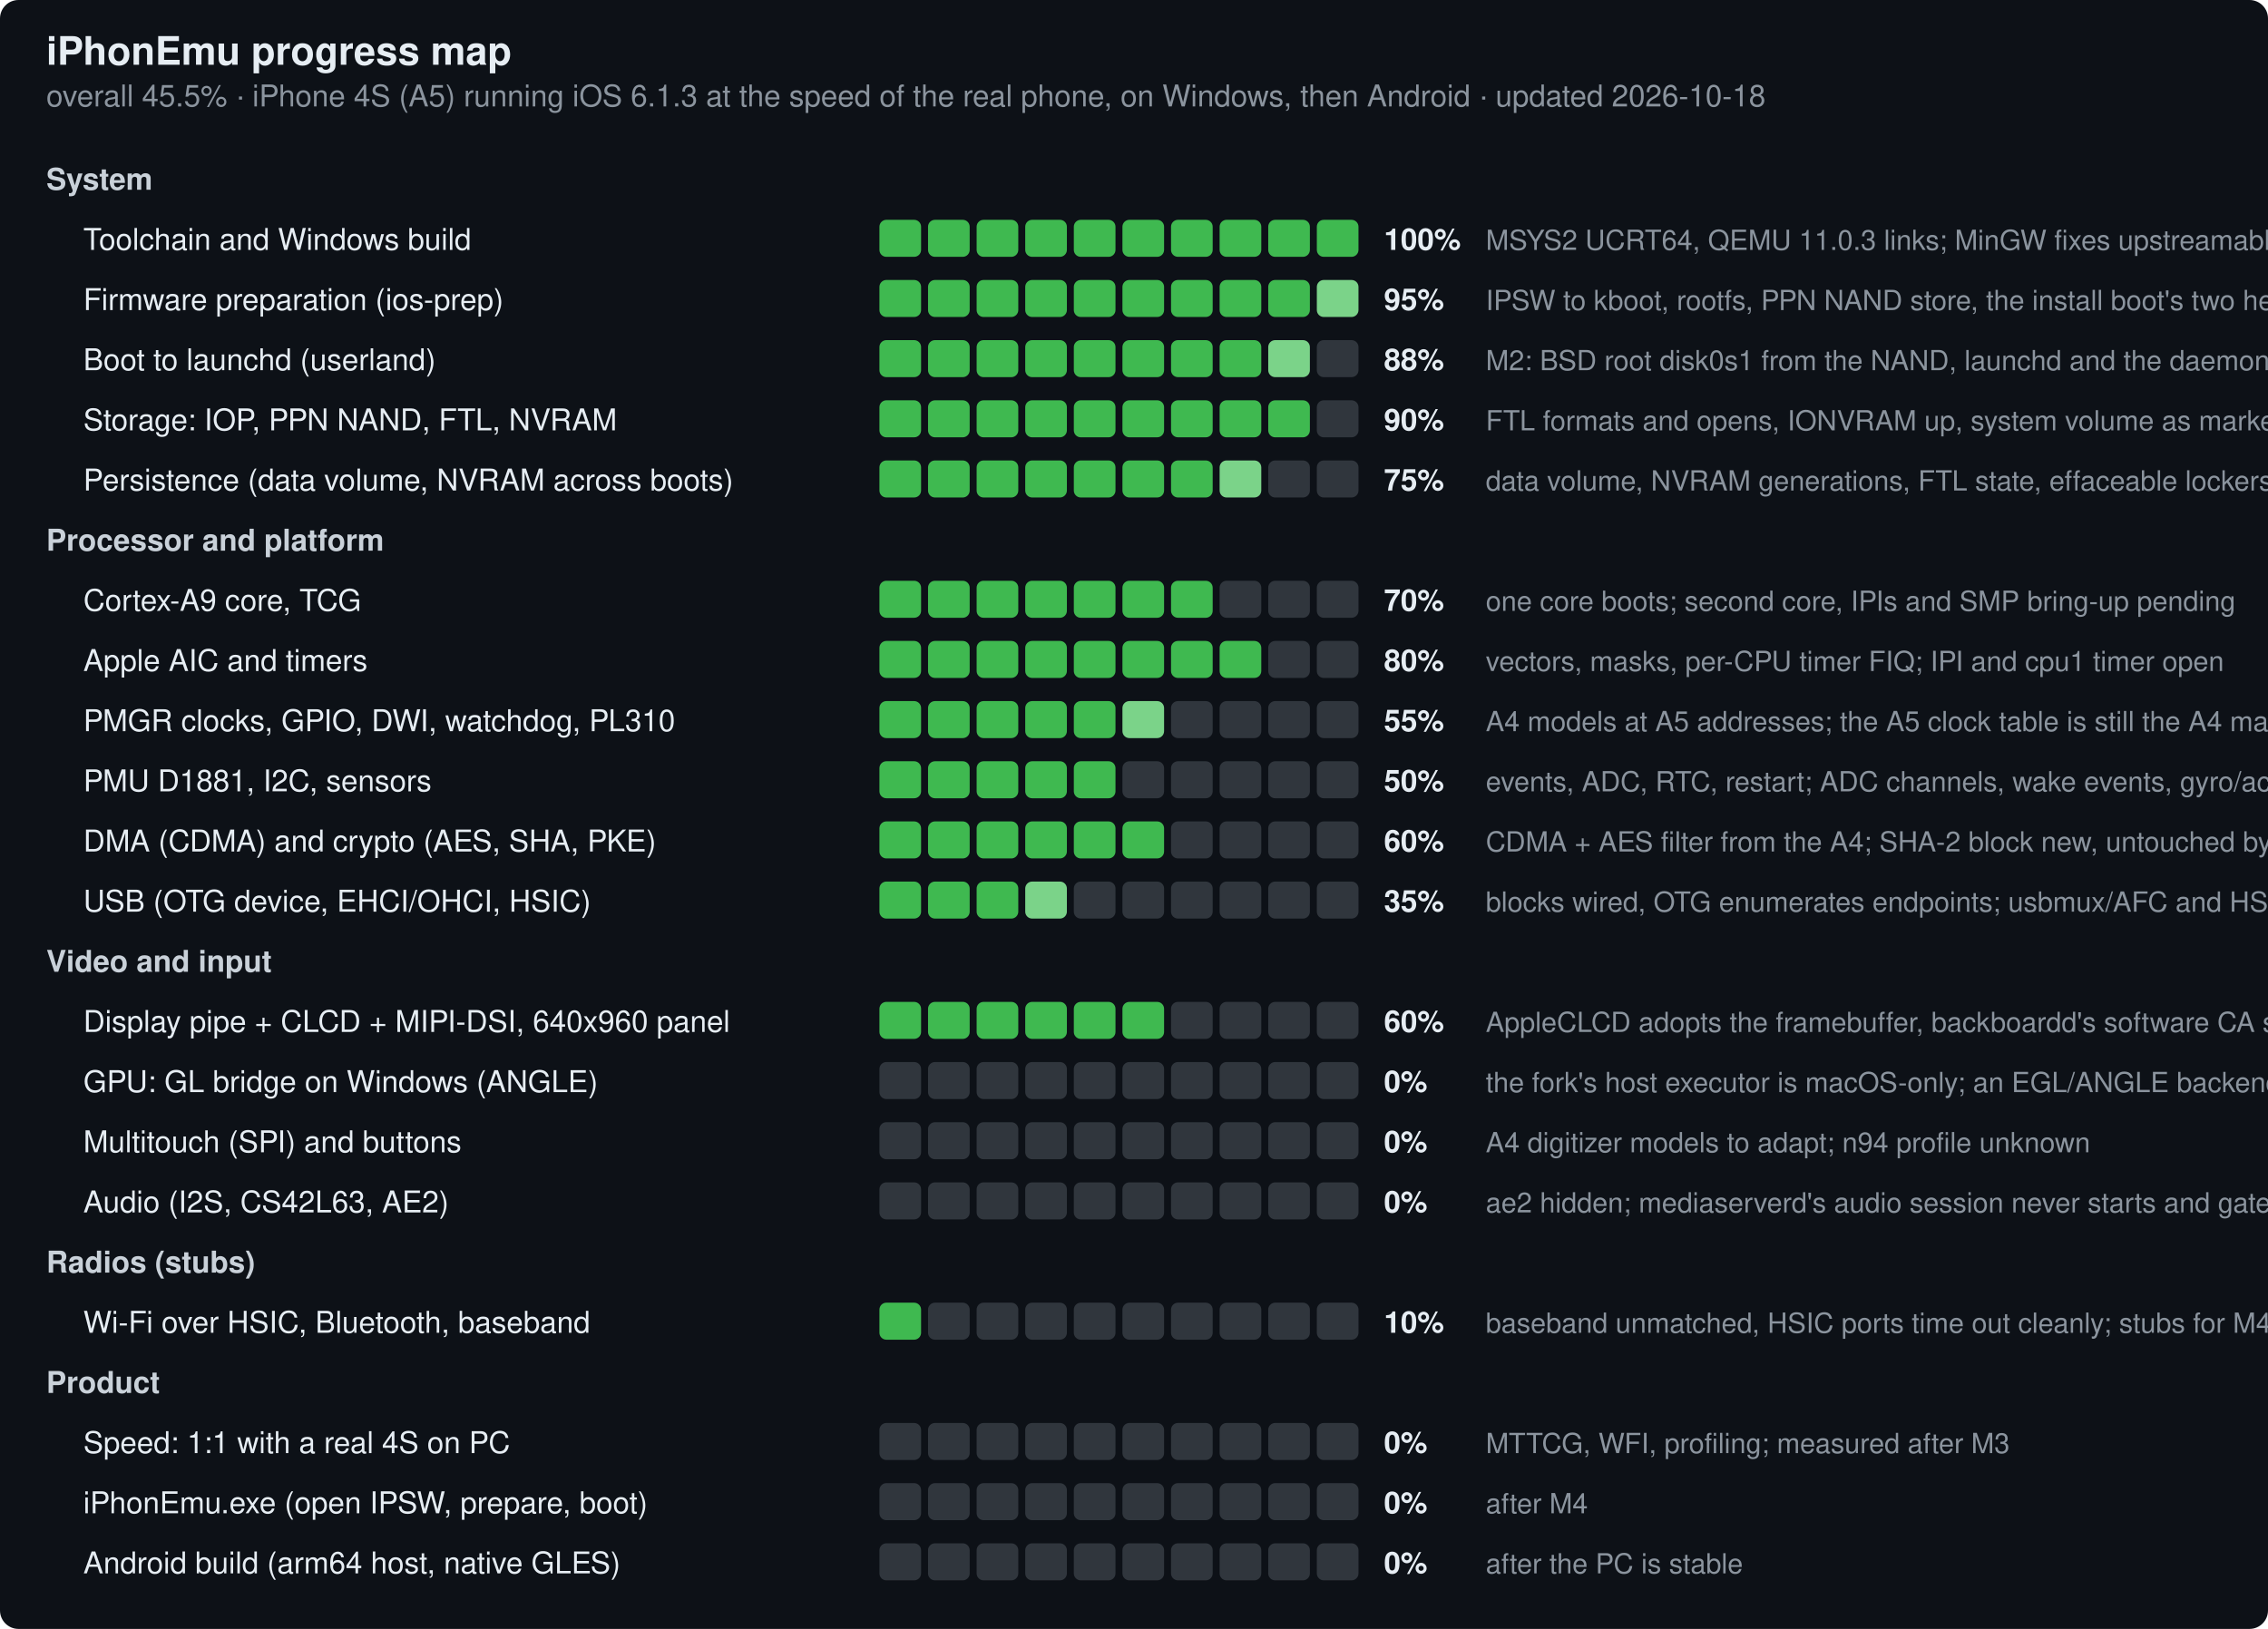
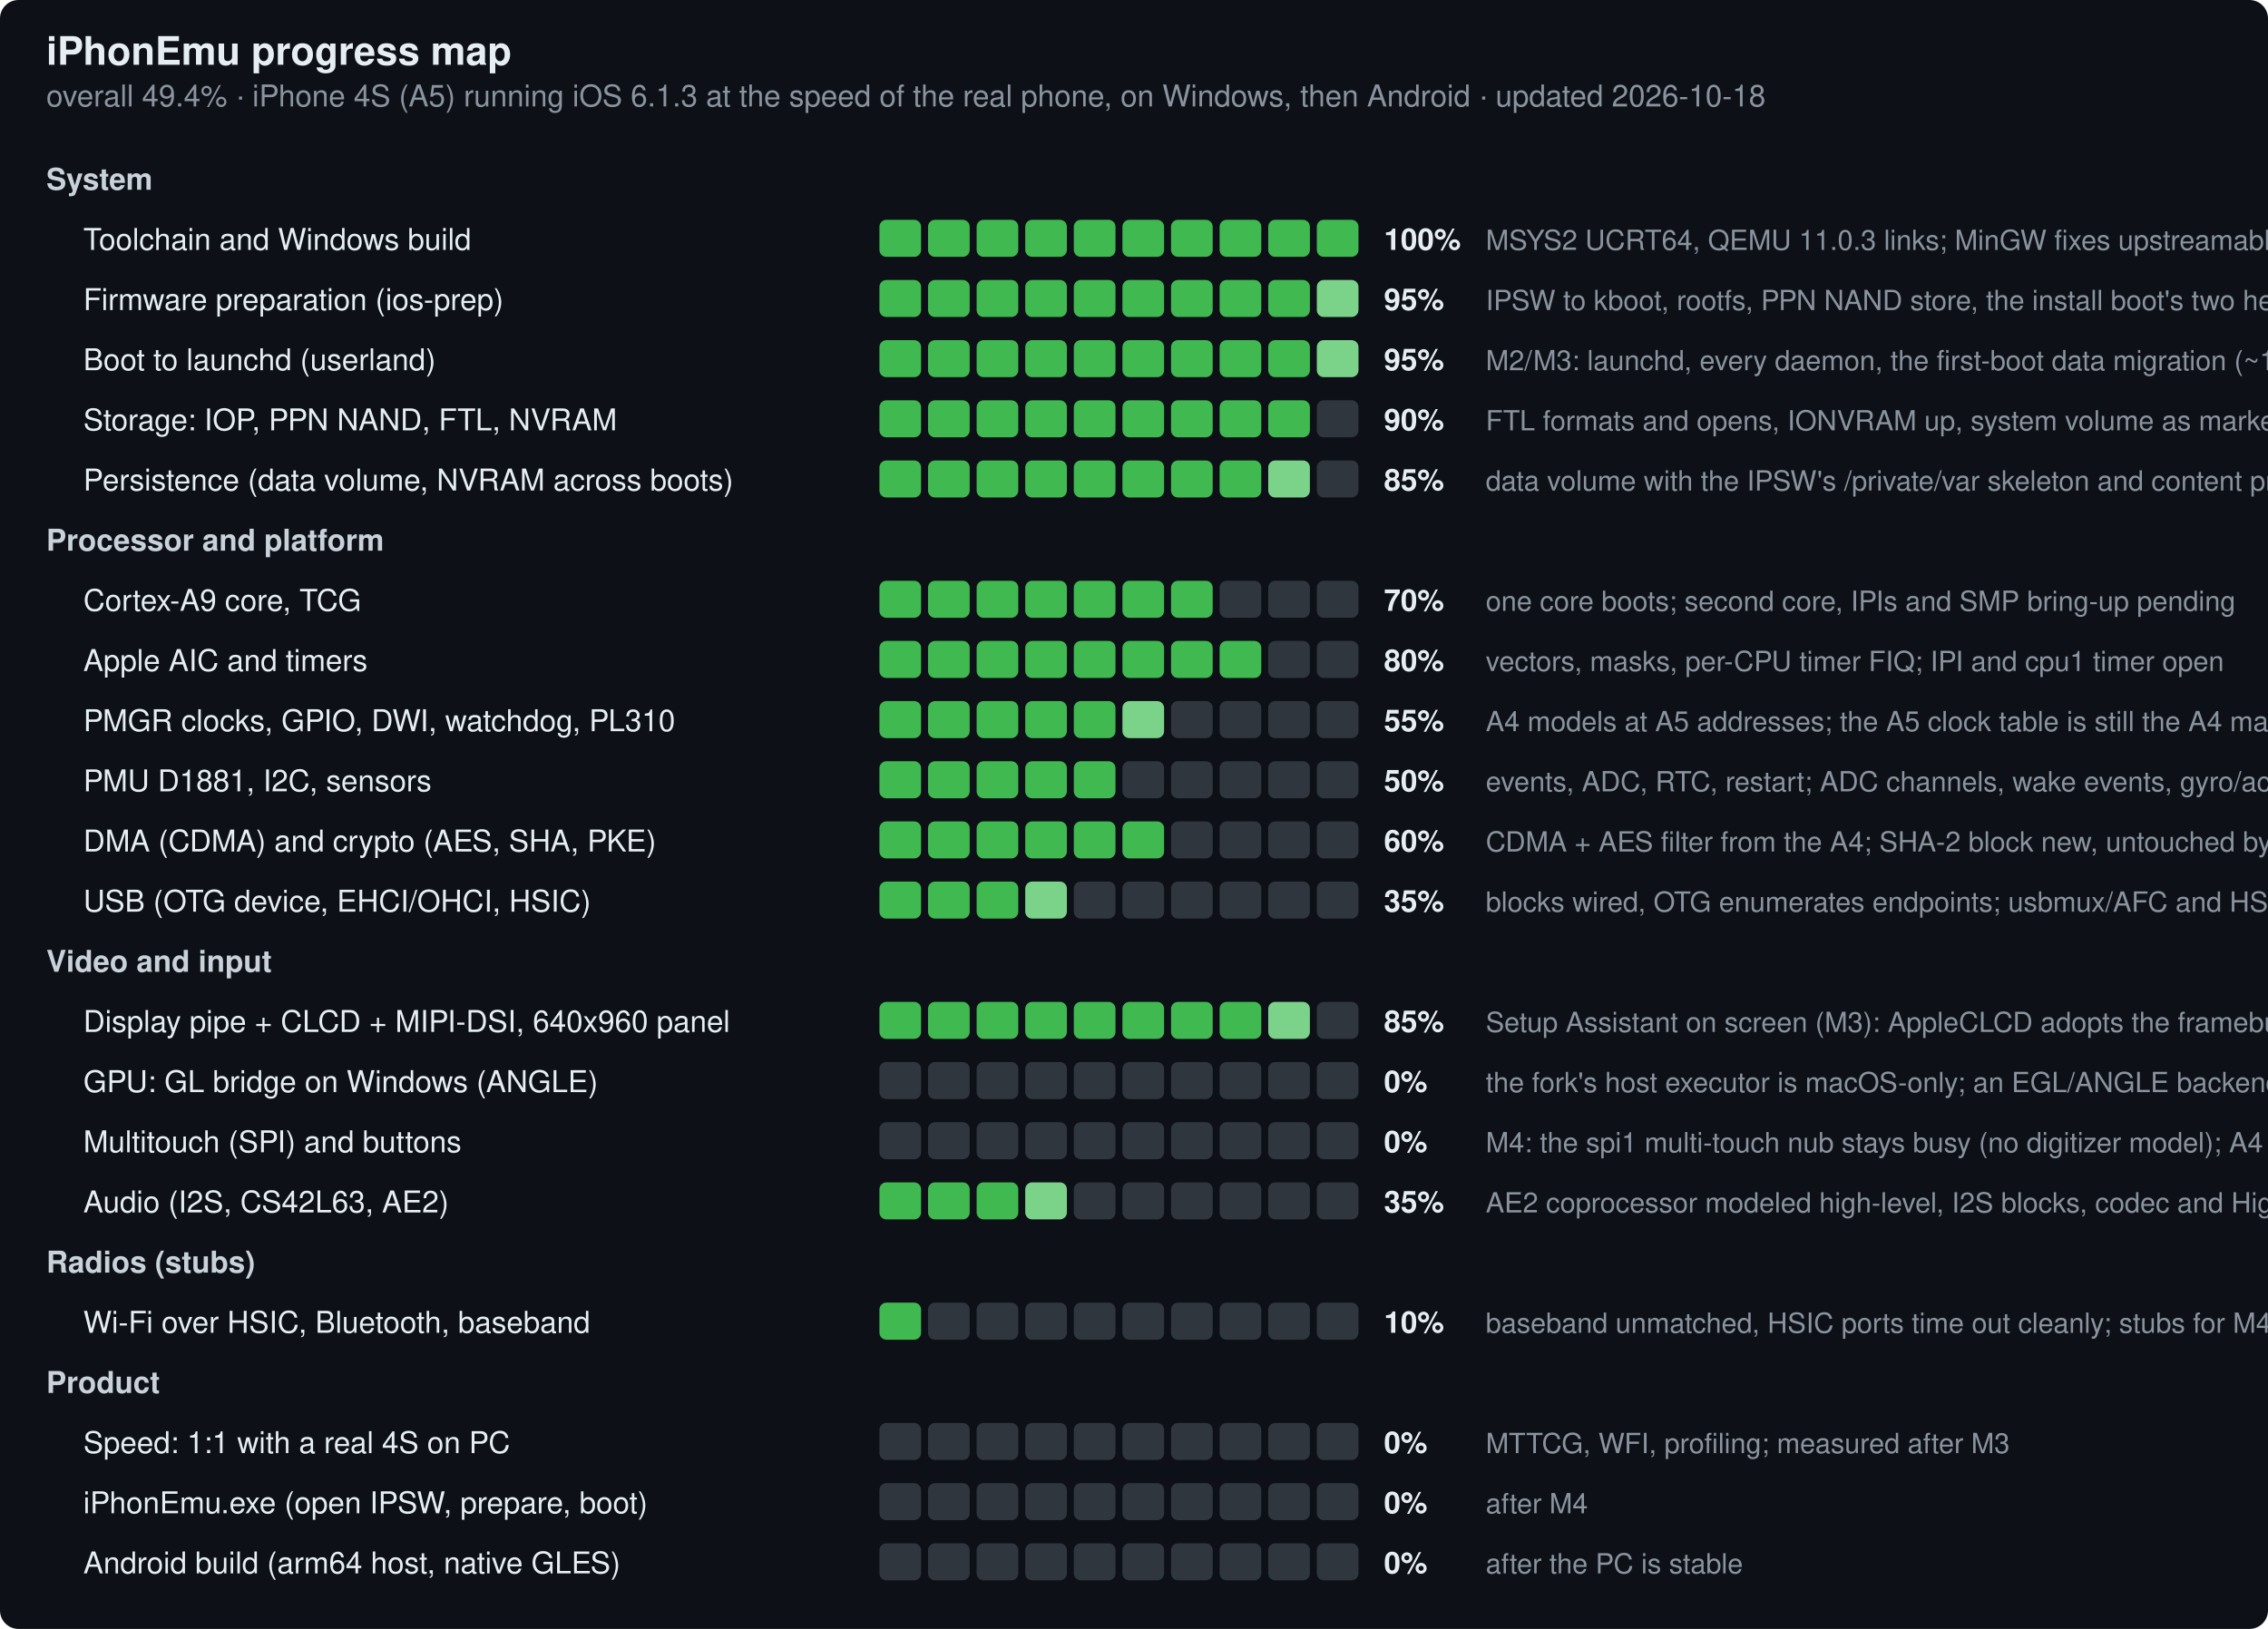
<svg xmlns="http://www.w3.org/2000/svg" width="980" height="704" viewBox="0 0 980 704" font-family="Segoe UI, Helvetica, Arial, sans-serif" font-size="13">
  <rect width="980" height="704" rx="8" fill="#0d1117" />
  <text x="20" y="28" fill="#e6edf3" font-size="17" font-weight="600">iPhonEmu progress map</text>
-   <text x="20" y="46" fill="#8b949e">overall 45.5% · iPhone 4S (A5) running iOS 6.1.3 at the speed of the real phone, on Windows, then Android · updated 2026-10-18</text>
+   <text x="20" y="46" fill="#8b949e">overall 49.4% · iPhone 4S (A5) running iOS 6.1.3 at the speed of the real phone, on Windows, then Android · updated 2026-10-18</text>
  <text x="20" y="82" fill="#c9d1d9" font-weight="600">System</text>
  <text x="36" y="108" fill="#e6edf3">Toolchain and Windows build</text>
  <rect x="380" y="95" width="18" height="16" rx="3" fill="#3fb950" />
  <rect x="401" y="95" width="18" height="16" rx="3" fill="#3fb950" />
  <rect x="422" y="95" width="18" height="16" rx="3" fill="#3fb950" />
  <rect x="443" y="95" width="18" height="16" rx="3" fill="#3fb950" />
  <rect x="464" y="95" width="18" height="16" rx="3" fill="#3fb950" />
  <rect x="485" y="95" width="18" height="16" rx="3" fill="#3fb950" />
  <rect x="506" y="95" width="18" height="16" rx="3" fill="#3fb950" />
  <rect x="527" y="95" width="18" height="16" rx="3" fill="#3fb950" />
  <rect x="548" y="95" width="18" height="16" rx="3" fill="#3fb950" />
  <rect x="569" y="95" width="18" height="16" rx="3" fill="#3fb950" />
  <text x="598" y="108" fill="#e6edf3" font-weight="600">100%</text>
  <text x="642" y="108" fill="#8b949e" font-size="12">MSYS2 UCRT64, QEMU 11.0.3 links; MinGW fixes upstreamable</text>
  <text x="36" y="134" fill="#e6edf3">Firmware preparation (ios-prep)</text>
  <rect x="380" y="121" width="18" height="16" rx="3" fill="#3fb950" />
  <rect x="401" y="121" width="18" height="16" rx="3" fill="#3fb950" />
  <rect x="422" y="121" width="18" height="16" rx="3" fill="#3fb950" />
  <rect x="443" y="121" width="18" height="16" rx="3" fill="#3fb950" />
  <rect x="464" y="121" width="18" height="16" rx="3" fill="#3fb950" />
  <rect x="485" y="121" width="18" height="16" rx="3" fill="#3fb950" />
  <rect x="506" y="121" width="18" height="16" rx="3" fill="#3fb950" />
  <rect x="527" y="121" width="18" height="16" rx="3" fill="#3fb950" />
  <rect x="548" y="121" width="18" height="16" rx="3" fill="#3fb950" />
  <rect x="569" y="121" width="18" height="16" rx="3" fill="#7bd389" />
  <text x="598" y="134" fill="#e6edf3" font-weight="600">95%</text>
  <text x="642" y="134" fill="#8b949e" font-size="12">IPSW to kboot, rootfs, PPN NAND store, the install boot's two helpers (static and dyld-linked) and ramdisk; boot logo pending</text>
  <text x="36" y="160" fill="#e6edf3">Boot to launchd (userland)</text>
  <rect x="380" y="147" width="18" height="16" rx="3" fill="#3fb950" />
  <rect x="401" y="147" width="18" height="16" rx="3" fill="#3fb950" />
  <rect x="422" y="147" width="18" height="16" rx="3" fill="#3fb950" />
  <rect x="443" y="147" width="18" height="16" rx="3" fill="#3fb950" />
  <rect x="464" y="147" width="18" height="16" rx="3" fill="#3fb950" />
  <rect x="485" y="147" width="18" height="16" rx="3" fill="#3fb950" />
  <rect x="506" y="147" width="18" height="16" rx="3" fill="#3fb950" />
  <rect x="527" y="147" width="18" height="16" rx="3" fill="#3fb950" />
-   <rect x="548" y="147" width="18" height="16" rx="3" fill="#7bd389" />
-   <rect x="569" y="147" width="18" height="16" rx="3" fill="#30363d" />
-   <text x="598" y="160" fill="#e6edf3" font-weight="600">88%</text>
-   <text x="642" y="160" fill="#8b949e" font-size="12">M2: BSD root disk0s1 from the NAND, launchd and the daemons; keybagd runs with the system keybag (B4); SpringBoard waits in BKSDisplayServicesStart on backboardd (M3)</text>
+   <rect x="548" y="147" width="18" height="16" rx="3" fill="#3fb950" />
+   <rect x="569" y="147" width="18" height="16" rx="3" fill="#7bd389" />
+   <text x="598" y="160" fill="#e6edf3" font-weight="600">95%</text>
+   <text x="642" y="160" fill="#8b949e" font-size="12">M2/M3: launchd, every daemon, the first-boot data migration (~14 min emulated) and SpringBoard with Setup</text>
  <text x="36" y="186" fill="#e6edf3">Storage: IOP, PPN NAND, FTL, NVRAM</text>
  <rect x="380" y="173" width="18" height="16" rx="3" fill="#3fb950" />
  <rect x="401" y="173" width="18" height="16" rx="3" fill="#3fb950" />
  <rect x="422" y="173" width="18" height="16" rx="3" fill="#3fb950" />
  <rect x="443" y="173" width="18" height="16" rx="3" fill="#3fb950" />
  <rect x="464" y="173" width="18" height="16" rx="3" fill="#3fb950" />
  <rect x="485" y="173" width="18" height="16" rx="3" fill="#3fb950" />
  <rect x="506" y="173" width="18" height="16" rx="3" fill="#3fb950" />
  <rect x="527" y="173" width="18" height="16" rx="3" fill="#3fb950" />
  <rect x="548" y="173" width="18" height="16" rx="3" fill="#3fb950" />
  <rect x="569" y="173" width="18" height="16" rx="3" fill="#30363d" />
  <text x="598" y="186" fill="#e6edf3" font-weight="600">90%</text>
  <text x="642" y="186" fill="#8b949e" font-size="12">FTL formats and opens, IONVRAM up, system volume as marker pages (B3), effaceable storage formatted (B4); FTL speed and wear open</text>
  <text x="36" y="212" fill="#e6edf3">Persistence (data volume, NVRAM across boots)</text>
  <rect x="380" y="199" width="18" height="16" rx="3" fill="#3fb950" />
  <rect x="401" y="199" width="18" height="16" rx="3" fill="#3fb950" />
  <rect x="422" y="199" width="18" height="16" rx="3" fill="#3fb950" />
  <rect x="443" y="199" width="18" height="16" rx="3" fill="#3fb950" />
  <rect x="464" y="199" width="18" height="16" rx="3" fill="#3fb950" />
  <rect x="485" y="199" width="18" height="16" rx="3" fill="#3fb950" />
  <rect x="506" y="199" width="18" height="16" rx="3" fill="#3fb950" />
-   <rect x="527" y="199" width="18" height="16" rx="3" fill="#7bd389" />
-   <rect x="548" y="199" width="18" height="16" rx="3" fill="#30363d" />
+   <rect x="527" y="199" width="18" height="16" rx="3" fill="#3fb950" />
+   <rect x="548" y="199" width="18" height="16" rx="3" fill="#7bd389" />
  <rect x="569" y="199" width="18" height="16" rx="3" fill="#30363d" />
-   <text x="598" y="212" fill="#e6edf3" font-weight="600">75%</text>
-   <text x="642" y="212" fill="#8b949e" font-size="12">data volume, NVRAM generations, FTL state, effaceable lockers and the system keybag survive boots; sealing open</text>
+   <text x="598" y="212" fill="#e6edf3" font-weight="600">85%</text>
+   <text x="642" y="212" fill="#8b949e" font-size="12">data volume with the IPSW's /private/var skeleton and content protection, NVRAM, FTL, effaceable lockers and the system keybag survive boots; install boot refreshes the system markers</text>
  <text x="20" y="238" fill="#c9d1d9" font-weight="600">Processor and platform</text>
  <text x="36" y="264" fill="#e6edf3">Cortex-A9 core, TCG</text>
  <rect x="380" y="251" width="18" height="16" rx="3" fill="#3fb950" />
  <rect x="401" y="251" width="18" height="16" rx="3" fill="#3fb950" />
  <rect x="422" y="251" width="18" height="16" rx="3" fill="#3fb950" />
  <rect x="443" y="251" width="18" height="16" rx="3" fill="#3fb950" />
  <rect x="464" y="251" width="18" height="16" rx="3" fill="#3fb950" />
  <rect x="485" y="251" width="18" height="16" rx="3" fill="#3fb950" />
  <rect x="506" y="251" width="18" height="16" rx="3" fill="#3fb950" />
  <rect x="527" y="251" width="18" height="16" rx="3" fill="#30363d" />
  <rect x="548" y="251" width="18" height="16" rx="3" fill="#30363d" />
  <rect x="569" y="251" width="18" height="16" rx="3" fill="#30363d" />
  <text x="598" y="264" fill="#e6edf3" font-weight="600">70%</text>
  <text x="642" y="264" fill="#8b949e" font-size="12">one core boots; second core, IPIs and SMP bring-up pending</text>
  <text x="36" y="290" fill="#e6edf3">Apple AIC and timers</text>
  <rect x="380" y="277" width="18" height="16" rx="3" fill="#3fb950" />
  <rect x="401" y="277" width="18" height="16" rx="3" fill="#3fb950" />
  <rect x="422" y="277" width="18" height="16" rx="3" fill="#3fb950" />
  <rect x="443" y="277" width="18" height="16" rx="3" fill="#3fb950" />
  <rect x="464" y="277" width="18" height="16" rx="3" fill="#3fb950" />
  <rect x="485" y="277" width="18" height="16" rx="3" fill="#3fb950" />
  <rect x="506" y="277" width="18" height="16" rx="3" fill="#3fb950" />
  <rect x="527" y="277" width="18" height="16" rx="3" fill="#3fb950" />
  <rect x="548" y="277" width="18" height="16" rx="3" fill="#30363d" />
  <rect x="569" y="277" width="18" height="16" rx="3" fill="#30363d" />
  <text x="598" y="290" fill="#e6edf3" font-weight="600">80%</text>
  <text x="642" y="290" fill="#8b949e" font-size="12">vectors, masks, per-CPU timer FIQ; IPI and cpu1 timer open</text>
  <text x="36" y="316" fill="#e6edf3">PMGR clocks, GPIO, DWI, watchdog, PL310</text>
  <rect x="380" y="303" width="18" height="16" rx="3" fill="#3fb950" />
  <rect x="401" y="303" width="18" height="16" rx="3" fill="#3fb950" />
  <rect x="422" y="303" width="18" height="16" rx="3" fill="#3fb950" />
  <rect x="443" y="303" width="18" height="16" rx="3" fill="#3fb950" />
  <rect x="464" y="303" width="18" height="16" rx="3" fill="#3fb950" />
  <rect x="485" y="303" width="18" height="16" rx="3" fill="#7bd389" />
  <rect x="506" y="303" width="18" height="16" rx="3" fill="#30363d" />
  <rect x="527" y="303" width="18" height="16" rx="3" fill="#30363d" />
  <rect x="548" y="303" width="18" height="16" rx="3" fill="#30363d" />
  <rect x="569" y="303" width="18" height="16" rx="3" fill="#30363d" />
  <text x="598" y="316" fill="#e6edf3" font-weight="600">55%</text>
  <text x="642" y="316" fill="#8b949e" font-size="12">A4 models at A5 addresses; the A5 clock table is still the A4 map</text>
  <text x="36" y="342" fill="#e6edf3">PMU D1881, I2C, sensors</text>
  <rect x="380" y="329" width="18" height="16" rx="3" fill="#3fb950" />
  <rect x="401" y="329" width="18" height="16" rx="3" fill="#3fb950" />
  <rect x="422" y="329" width="18" height="16" rx="3" fill="#3fb950" />
  <rect x="443" y="329" width="18" height="16" rx="3" fill="#3fb950" />
  <rect x="464" y="329" width="18" height="16" rx="3" fill="#3fb950" />
  <rect x="485" y="329" width="18" height="16" rx="3" fill="#30363d" />
  <rect x="506" y="329" width="18" height="16" rx="3" fill="#30363d" />
  <rect x="527" y="329" width="18" height="16" rx="3" fill="#30363d" />
  <rect x="548" y="329" width="18" height="16" rx="3" fill="#30363d" />
  <rect x="569" y="329" width="18" height="16" rx="3" fill="#30363d" />
  <text x="598" y="342" fill="#e6edf3" font-weight="600">50%</text>
  <text x="642" y="342" fill="#8b949e" font-size="12">events, ADC, RTC, restart; ADC channels, wake events, gyro/accel calibration open</text>
  <text x="36" y="368" fill="#e6edf3">DMA (CDMA) and crypto (AES, SHA, PKE)</text>
  <rect x="380" y="355" width="18" height="16" rx="3" fill="#3fb950" />
  <rect x="401" y="355" width="18" height="16" rx="3" fill="#3fb950" />
  <rect x="422" y="355" width="18" height="16" rx="3" fill="#3fb950" />
  <rect x="443" y="355" width="18" height="16" rx="3" fill="#3fb950" />
  <rect x="464" y="355" width="18" height="16" rx="3" fill="#3fb950" />
  <rect x="485" y="355" width="18" height="16" rx="3" fill="#3fb950" />
  <rect x="506" y="355" width="18" height="16" rx="3" fill="#30363d" />
  <rect x="527" y="355" width="18" height="16" rx="3" fill="#30363d" />
  <rect x="548" y="355" width="18" height="16" rx="3" fill="#30363d" />
  <rect x="569" y="355" width="18" height="16" rx="3" fill="#30363d" />
  <text x="598" y="368" fill="#e6edf3" font-weight="600">60%</text>
  <text x="642" y="368" fill="#8b949e" font-size="12">CDMA + AES filter from the A4; SHA-2 block new, untouched by the kernel so far</text>
  <text x="36" y="394" fill="#e6edf3">USB (OTG device, EHCI/OHCI, HSIC)</text>
  <rect x="380" y="381" width="18" height="16" rx="3" fill="#3fb950" />
  <rect x="401" y="381" width="18" height="16" rx="3" fill="#3fb950" />
  <rect x="422" y="381" width="18" height="16" rx="3" fill="#3fb950" />
  <rect x="443" y="381" width="18" height="16" rx="3" fill="#7bd389" />
  <rect x="464" y="381" width="18" height="16" rx="3" fill="#30363d" />
  <rect x="485" y="381" width="18" height="16" rx="3" fill="#30363d" />
  <rect x="506" y="381" width="18" height="16" rx="3" fill="#30363d" />
  <rect x="527" y="381" width="18" height="16" rx="3" fill="#30363d" />
  <rect x="548" y="381" width="18" height="16" rx="3" fill="#30363d" />
  <rect x="569" y="381" width="18" height="16" rx="3" fill="#30363d" />
  <text x="598" y="394" fill="#e6edf3" font-weight="600">35%</text>
  <text x="642" y="394" fill="#8b949e" font-size="12">blocks wired, OTG enumerates endpoints; usbmux/AFC and HSIC devices pending</text>
  <text x="20" y="420" fill="#c9d1d9" font-weight="600">Video and input</text>
  <text x="36" y="446" fill="#e6edf3">Display pipe + CLCD + MIPI-DSI, 640x960 panel</text>
  <rect x="380" y="433" width="18" height="16" rx="3" fill="#3fb950" />
  <rect x="401" y="433" width="18" height="16" rx="3" fill="#3fb950" />
  <rect x="422" y="433" width="18" height="16" rx="3" fill="#3fb950" />
  <rect x="443" y="433" width="18" height="16" rx="3" fill="#3fb950" />
  <rect x="464" y="433" width="18" height="16" rx="3" fill="#3fb950" />
  <rect x="485" y="433" width="18" height="16" rx="3" fill="#3fb950" />
-   <rect x="506" y="433" width="18" height="16" rx="3" fill="#30363d" />
-   <rect x="527" y="433" width="18" height="16" rx="3" fill="#30363d" />
-   <rect x="548" y="433" width="18" height="16" rx="3" fill="#30363d" />
+   <rect x="506" y="433" width="18" height="16" rx="3" fill="#3fb950" />
+   <rect x="527" y="433" width="18" height="16" rx="3" fill="#3fb950" />
+   <rect x="548" y="433" width="18" height="16" rx="3" fill="#7bd389" />
  <rect x="569" y="433" width="18" height="16" rx="3" fill="#30363d" />
-   <text x="598" y="446" fill="#e6edf3" font-weight="600">60%</text>
-   <text x="642" y="446" fill="#8b949e" font-size="12">AppleCLCD adopts the framebuffer, backboardd's software CA swaps through the A5 layer MMU: boot overlay on screen; app frames wait on audio (M3)</text>
+   <text x="598" y="446" fill="#e6edf3" font-weight="600">85%</text>
+   <text x="642" y="446" fill="#8b949e" font-size="12">Setup Assistant on screen (M3): AppleCLCD adopts the framebuffer, software CoreAnimation swaps through the A5 layer MMU; GPU path and RGBOUT/TV-out open</text>
  <text x="36" y="472" fill="#e6edf3">GPU: GL bridge on Windows (ANGLE)</text>
  <rect x="380" y="459" width="18" height="16" rx="3" fill="#30363d" />
  <rect x="401" y="459" width="18" height="16" rx="3" fill="#30363d" />
  <rect x="422" y="459" width="18" height="16" rx="3" fill="#30363d" />
  <rect x="443" y="459" width="18" height="16" rx="3" fill="#30363d" />
  <rect x="464" y="459" width="18" height="16" rx="3" fill="#30363d" />
  <rect x="485" y="459" width="18" height="16" rx="3" fill="#30363d" />
  <rect x="506" y="459" width="18" height="16" rx="3" fill="#30363d" />
  <rect x="527" y="459" width="18" height="16" rx="3" fill="#30363d" />
  <rect x="548" y="459" width="18" height="16" rx="3" fill="#30363d" />
  <rect x="569" y="459" width="18" height="16" rx="3" fill="#30363d" />
  <text x="598" y="472" fill="#e6edf3" font-weight="600">0%</text>
  <text x="642" y="472" fill="#8b949e" font-size="12">the fork's host executor is macOS-only; an EGL/ANGLE backend is new work</text>
  <text x="36" y="498" fill="#e6edf3">Multitouch (SPI) and buttons</text>
  <rect x="380" y="485" width="18" height="16" rx="3" fill="#30363d" />
  <rect x="401" y="485" width="18" height="16" rx="3" fill="#30363d" />
  <rect x="422" y="485" width="18" height="16" rx="3" fill="#30363d" />
  <rect x="443" y="485" width="18" height="16" rx="3" fill="#30363d" />
  <rect x="464" y="485" width="18" height="16" rx="3" fill="#30363d" />
  <rect x="485" y="485" width="18" height="16" rx="3" fill="#30363d" />
  <rect x="506" y="485" width="18" height="16" rx="3" fill="#30363d" />
  <rect x="527" y="485" width="18" height="16" rx="3" fill="#30363d" />
  <rect x="548" y="485" width="18" height="16" rx="3" fill="#30363d" />
  <rect x="569" y="485" width="18" height="16" rx="3" fill="#30363d" />
  <text x="598" y="498" fill="#e6edf3" font-weight="600">0%</text>
-   <text x="642" y="498" fill="#8b949e" font-size="12">A4 digitizer models to adapt; n94 profile unknown</text>
+   <text x="642" y="498" fill="#8b949e" font-size="12">M4: the spi1 multi-touch nub stays busy (no digitizer model); A4 Z2 models to adapt</text>
  <text x="36" y="524" fill="#e6edf3">Audio (I2S, CS42L63, AE2)</text>
-   <rect x="380" y="511" width="18" height="16" rx="3" fill="#30363d" />
-   <rect x="401" y="511" width="18" height="16" rx="3" fill="#30363d" />
-   <rect x="422" y="511" width="18" height="16" rx="3" fill="#30363d" />
-   <rect x="443" y="511" width="18" height="16" rx="3" fill="#30363d" />
+   <rect x="380" y="511" width="18" height="16" rx="3" fill="#3fb950" />
+   <rect x="401" y="511" width="18" height="16" rx="3" fill="#3fb950" />
+   <rect x="422" y="511" width="18" height="16" rx="3" fill="#3fb950" />
+   <rect x="443" y="511" width="18" height="16" rx="3" fill="#7bd389" />
  <rect x="464" y="511" width="18" height="16" rx="3" fill="#30363d" />
  <rect x="485" y="511" width="18" height="16" rx="3" fill="#30363d" />
  <rect x="506" y="511" width="18" height="16" rx="3" fill="#30363d" />
  <rect x="527" y="511" width="18" height="16" rx="3" fill="#30363d" />
  <rect x="548" y="511" width="18" height="16" rx="3" fill="#30363d" />
  <rect x="569" y="511" width="18" height="16" rx="3" fill="#30363d" />
-   <text x="598" y="524" fill="#e6edf3" font-weight="600">0%</text>
-   <text x="642" y="524" fill="#8b949e" font-size="12">ae2 hidden; mediaserverd's audio session never starts and gates backboardd and SpringBoard (M3): the AE2 IOP is next</text>
+   <text x="598" y="524" fill="#e6edf3" font-weight="600">35%</text>
+   <text x="642" y="524" fill="#8b949e" font-size="12">AE2 coprocessor modeled high-level, I2S blocks, codec and Highland Park start, mediaserverd up; no PCM to the host yet, AE2 audio endpoints unread</text>
  <text x="20" y="550" fill="#c9d1d9" font-weight="600">Radios (stubs)</text>
  <text x="36" y="576" fill="#e6edf3">Wi-Fi over HSIC, Bluetooth, baseband</text>
  <rect x="380" y="563" width="18" height="16" rx="3" fill="#3fb950" />
  <rect x="401" y="563" width="18" height="16" rx="3" fill="#30363d" />
  <rect x="422" y="563" width="18" height="16" rx="3" fill="#30363d" />
  <rect x="443" y="563" width="18" height="16" rx="3" fill="#30363d" />
  <rect x="464" y="563" width="18" height="16" rx="3" fill="#30363d" />
  <rect x="485" y="563" width="18" height="16" rx="3" fill="#30363d" />
  <rect x="506" y="563" width="18" height="16" rx="3" fill="#30363d" />
  <rect x="527" y="563" width="18" height="16" rx="3" fill="#30363d" />
  <rect x="548" y="563" width="18" height="16" rx="3" fill="#30363d" />
  <rect x="569" y="563" width="18" height="16" rx="3" fill="#30363d" />
  <text x="598" y="576" fill="#e6edf3" font-weight="600">10%</text>
  <text x="642" y="576" fill="#8b949e" font-size="12">baseband unmatched, HSIC ports time out cleanly; stubs for M4</text>
  <text x="20" y="602" fill="#c9d1d9" font-weight="600">Product</text>
  <text x="36" y="628" fill="#e6edf3">Speed: 1:1 with a real 4S on PC</text>
  <rect x="380" y="615" width="18" height="16" rx="3" fill="#30363d" />
  <rect x="401" y="615" width="18" height="16" rx="3" fill="#30363d" />
  <rect x="422" y="615" width="18" height="16" rx="3" fill="#30363d" />
  <rect x="443" y="615" width="18" height="16" rx="3" fill="#30363d" />
  <rect x="464" y="615" width="18" height="16" rx="3" fill="#30363d" />
  <rect x="485" y="615" width="18" height="16" rx="3" fill="#30363d" />
  <rect x="506" y="615" width="18" height="16" rx="3" fill="#30363d" />
  <rect x="527" y="615" width="18" height="16" rx="3" fill="#30363d" />
  <rect x="548" y="615" width="18" height="16" rx="3" fill="#30363d" />
  <rect x="569" y="615" width="18" height="16" rx="3" fill="#30363d" />
  <text x="598" y="628" fill="#e6edf3" font-weight="600">0%</text>
  <text x="642" y="628" fill="#8b949e" font-size="12">MTTCG, WFI, profiling; measured after M3</text>
  <text x="36" y="654" fill="#e6edf3">iPhonEmu.exe (open IPSW, prepare, boot)</text>
  <rect x="380" y="641" width="18" height="16" rx="3" fill="#30363d" />
  <rect x="401" y="641" width="18" height="16" rx="3" fill="#30363d" />
  <rect x="422" y="641" width="18" height="16" rx="3" fill="#30363d" />
  <rect x="443" y="641" width="18" height="16" rx="3" fill="#30363d" />
  <rect x="464" y="641" width="18" height="16" rx="3" fill="#30363d" />
  <rect x="485" y="641" width="18" height="16" rx="3" fill="#30363d" />
  <rect x="506" y="641" width="18" height="16" rx="3" fill="#30363d" />
  <rect x="527" y="641" width="18" height="16" rx="3" fill="#30363d" />
  <rect x="548" y="641" width="18" height="16" rx="3" fill="#30363d" />
  <rect x="569" y="641" width="18" height="16" rx="3" fill="#30363d" />
  <text x="598" y="654" fill="#e6edf3" font-weight="600">0%</text>
  <text x="642" y="654" fill="#8b949e" font-size="12">after M4</text>
  <text x="36" y="680" fill="#e6edf3">Android build (arm64 host, native GLES)</text>
  <rect x="380" y="667" width="18" height="16" rx="3" fill="#30363d" />
  <rect x="401" y="667" width="18" height="16" rx="3" fill="#30363d" />
  <rect x="422" y="667" width="18" height="16" rx="3" fill="#30363d" />
  <rect x="443" y="667" width="18" height="16" rx="3" fill="#30363d" />
  <rect x="464" y="667" width="18" height="16" rx="3" fill="#30363d" />
  <rect x="485" y="667" width="18" height="16" rx="3" fill="#30363d" />
  <rect x="506" y="667" width="18" height="16" rx="3" fill="#30363d" />
  <rect x="527" y="667" width="18" height="16" rx="3" fill="#30363d" />
  <rect x="548" y="667" width="18" height="16" rx="3" fill="#30363d" />
  <rect x="569" y="667" width="18" height="16" rx="3" fill="#30363d" />
  <text x="598" y="680" fill="#e6edf3" font-weight="600">0%</text>
  <text x="642" y="680" fill="#8b949e" font-size="12">after the PC is stable</text>
</svg>
